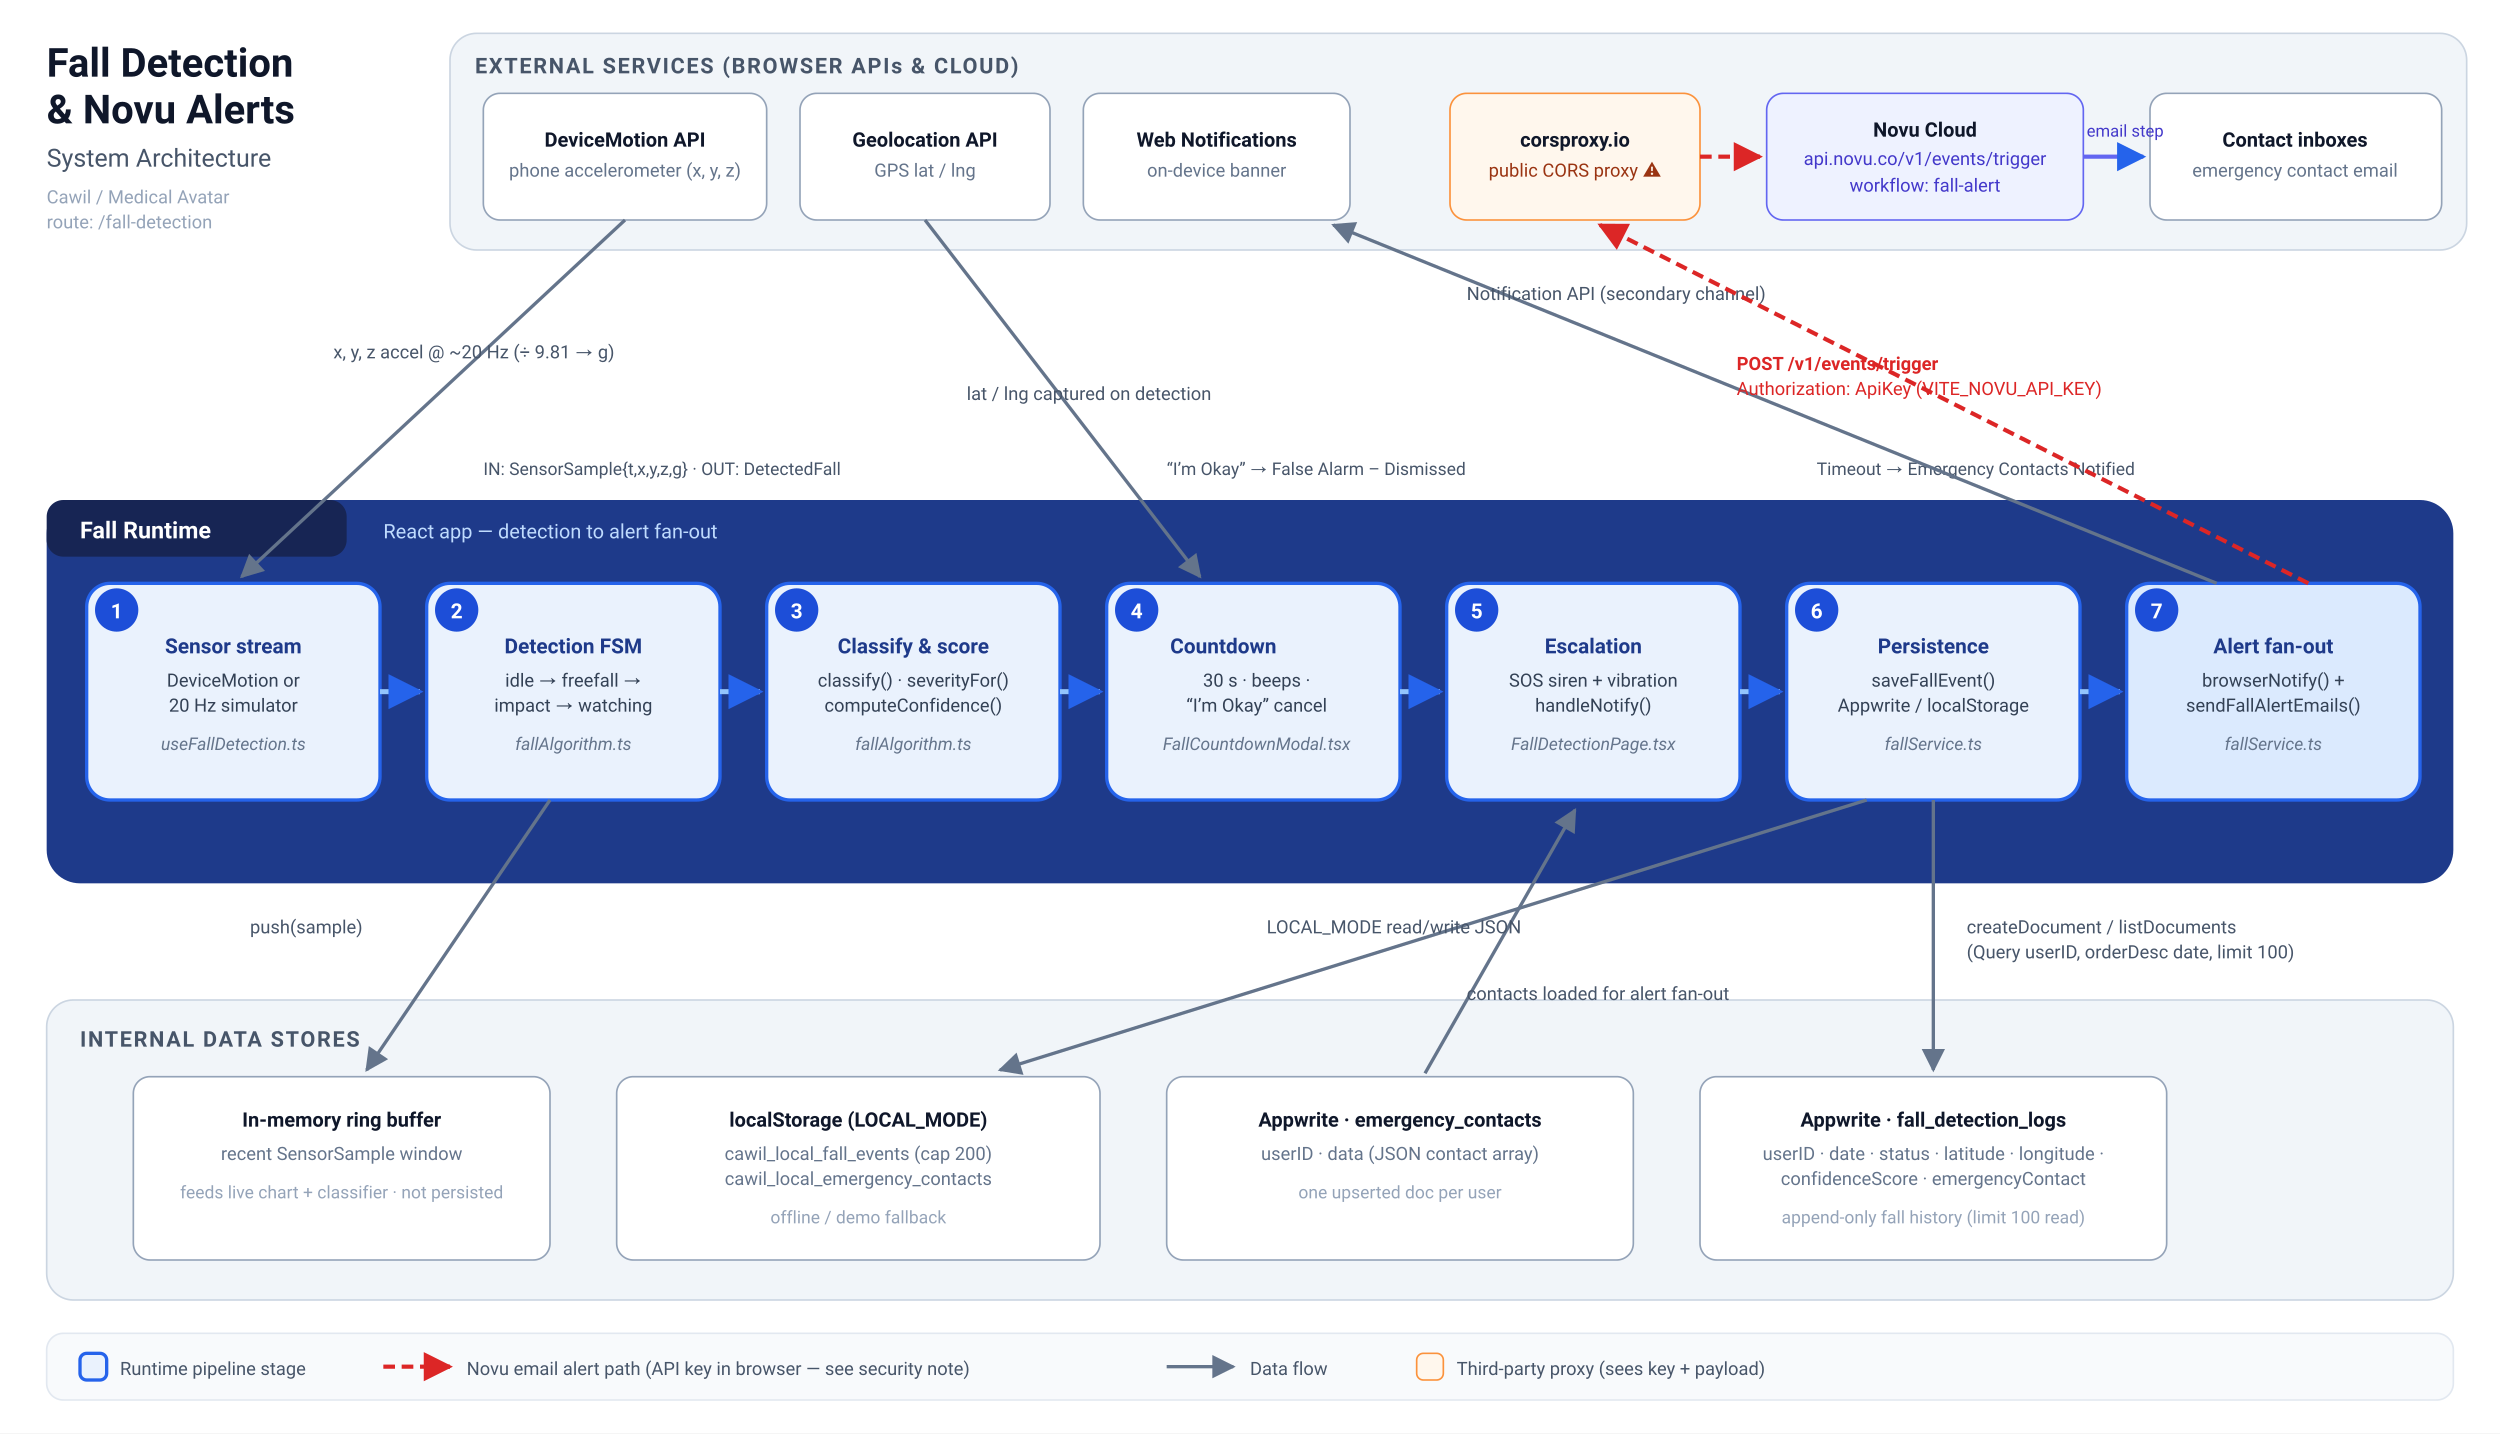
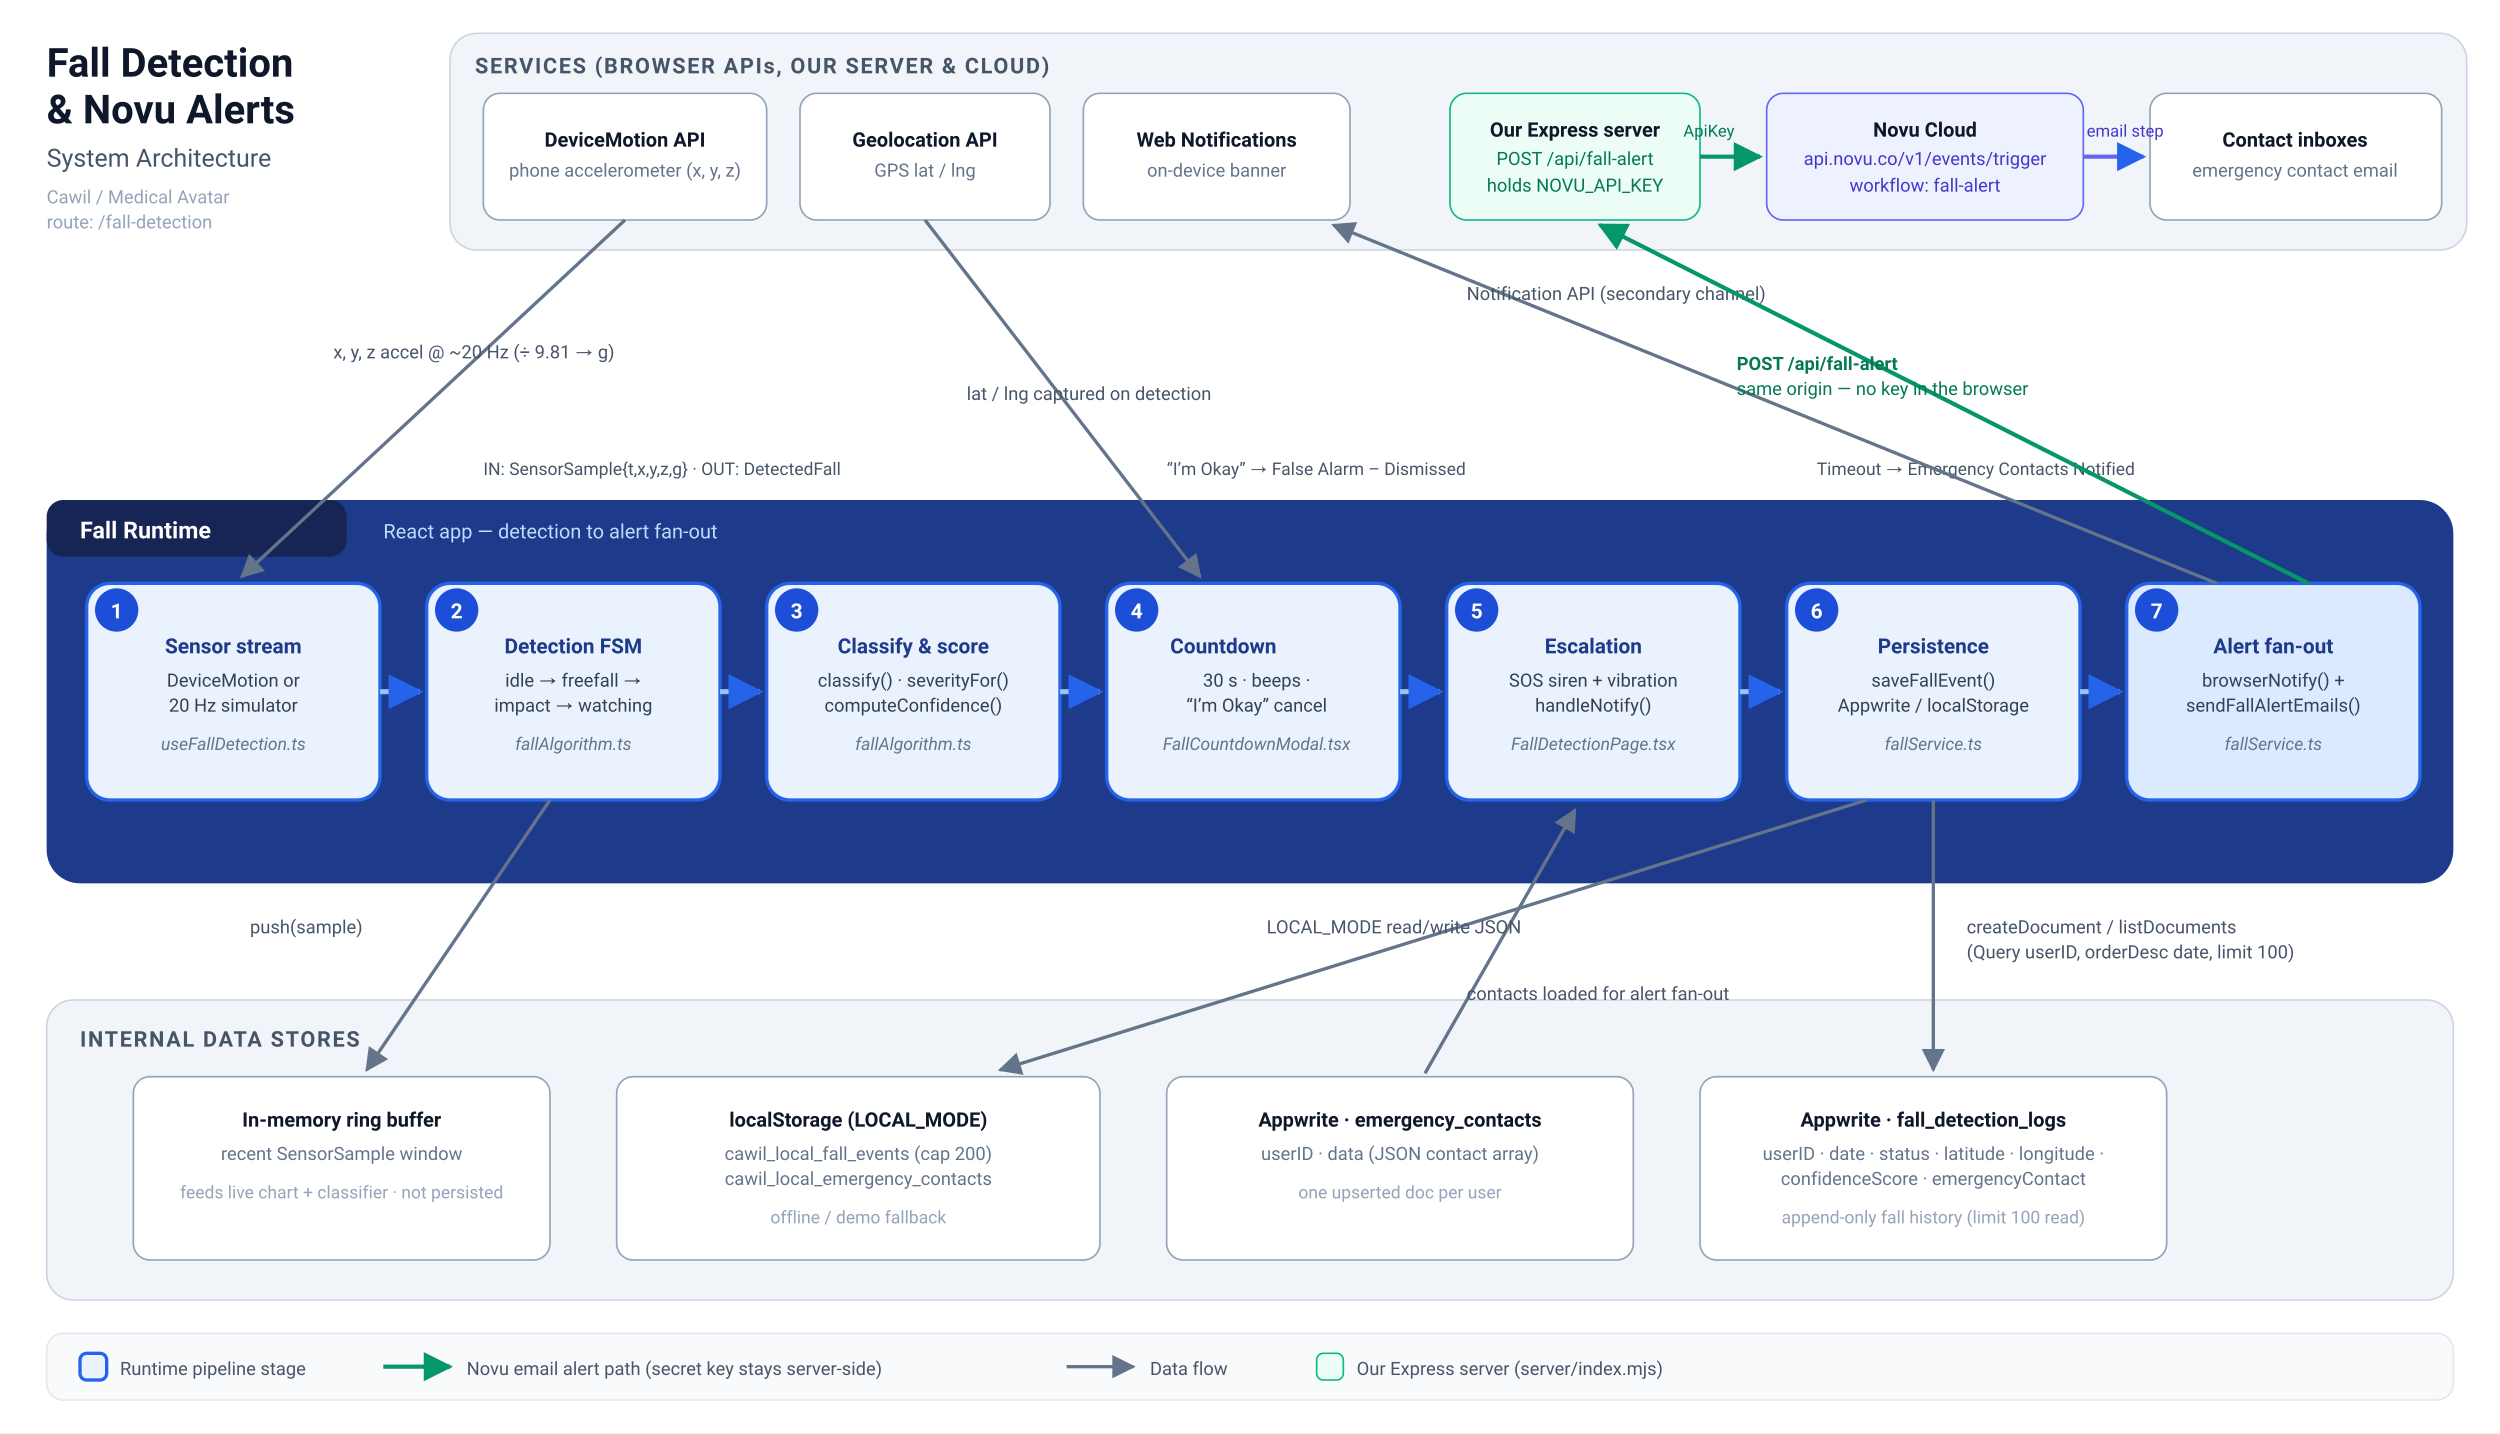
<svg xmlns="http://www.w3.org/2000/svg" viewBox="0 0 1500 860" font-family="'Segoe UI', -apple-system, Roboto, Helvetica, Arial, sans-serif">
  <defs>
    <marker id="arrow" viewBox="0 0 10 10" refX="9" refY="5" markerWidth="7" markerHeight="7" orient="auto-start-reverse">
      <path d="M 0 0 L 10 5 L 0 10 z" fill="#2563eb" />
    </marker>
    <marker id="arrowGray" viewBox="0 0 10 10" refX="9" refY="5" markerWidth="7" markerHeight="7" orient="auto-start-reverse">
      <path d="M 0 0 L 10 5 L 0 10 z" fill="#64748b" />
    </marker>
    <marker id="arrowRed" viewBox="0 0 10 10" refX="9" refY="5" markerWidth="7" markerHeight="7" orient="auto-start-reverse">
      <path d="M 0 0 L 10 5 L 0 10 z" fill="#dc2626" />
    </marker>
+     <marker id="arrowGreen" viewBox="0 0 10 10" refX="9" refY="5" markerWidth="7" markerHeight="7" orient="auto-start-reverse">
+       <path d="M 0 0 L 10 5 L 0 10 z" fill="#059669" />
+     </marker>
  </defs>
  <rect x="0" y="0" width="1500" height="860" fill="#ffffff" />
  <text x="28" y="46" font-size="24" font-weight="700" fill="#0f172a">Fall Detection</text>
  <text x="28" y="74" font-size="24" font-weight="700" fill="#0f172a">&amp; Novu Alerts</text>
  <text x="28" y="100" font-size="15" fill="#475569">System Architecture</text>
  <text x="28" y="122" font-size="11" fill="#94a3b8">Cawil / Medical Avatar</text>
  <text x="28" y="137" font-size="11" fill="#94a3b8">route: /fall-detection</text>
  <rect x="270" y="20" width="1210" height="130" rx="16" fill="#f1f5f9" stroke="#cbd5e1" />
-   <text x="285" y="44" font-size="13" font-weight="700" fill="#475569" letter-spacing="1">EXTERNAL SERVICES (BROWSER APIs &amp; CLOUD)</text>
+   <text x="285" y="44" font-size="13" font-weight="700" fill="#475569" letter-spacing="1">SERVICES (BROWSER APIs, OUR SERVER &amp; CLOUD)</text>
  <g font-size="12" fill="#0f172a" text-anchor="middle">
    <rect x="290" y="56" width="170" height="76" rx="10" fill="#ffffff" stroke="#94a3b8" />
    <text x="375" y="88" font-weight="700">DeviceMotion API</text>
    <text x="375" y="106" fill="#64748b" font-size="11">phone accelerometer (x, y, z)</text>
    <rect x="480" y="56" width="150" height="76" rx="10" fill="#ffffff" stroke="#94a3b8" />
    <text x="555" y="88" font-weight="700">Geolocation API</text>
    <text x="555" y="106" fill="#64748b" font-size="11">GPS lat / lng</text>
    <rect x="650" y="56" width="160" height="76" rx="10" fill="#ffffff" stroke="#94a3b8" />
    <text x="730" y="88" font-weight="700">Web Notifications</text>
    <text x="730" y="106" fill="#64748b" font-size="11">on-device banner</text>
-     <rect x="870" y="56" width="150" height="76" rx="10" fill="#fff7ed" stroke="#fb923c" />
-     <text x="945" y="88" font-weight="700">corsproxy.io</text>
-     <text x="945" y="106" fill="#9a3412" font-size="11">public CORS proxy ⚠</text>
+     <rect x="870" y="56" width="150" height="76" rx="10" fill="#ecfdf5" stroke="#10b981" />
+     <text x="945" y="82" font-weight="700">Our Express server</text>
+     <text x="945" y="99" fill="#047857" font-size="11">POST /api/fall-alert</text>
+     <text x="945" y="115" fill="#047857" font-size="11">holds NOVU_API_KEY</text>
    <rect x="1060" y="56" width="190" height="76" rx="10" fill="#eef2ff" stroke="#6366f1" />
    <text x="1155" y="82" font-weight="700">Novu Cloud</text>
    <text x="1155" y="99" fill="#4338ca" font-size="11">api.novu.co/v1/events/trigger</text>
    <text x="1155" y="115" fill="#4338ca" font-size="11">workflow: fall-alert</text>
    <rect x="1290" y="56" width="175" height="76" rx="10" fill="#ffffff" stroke="#94a3b8" />
    <text x="1377" y="88" font-weight="700">Contact inboxes</text>
    <text x="1377" y="106" fill="#64748b" font-size="11">emergency contact email</text>
  </g>
  <rect x="28" y="300" width="1444" height="230" rx="20" fill="#1e3a8a" />
  <rect x="28" y="300" width="180" height="34" rx="10" fill="#172554" />
  <text x="48" y="323" font-size="14" font-weight="700" fill="#ffffff">Fall Runtime</text>
  <text x="230" y="323" font-size="12" fill="#bfdbfe">React app — detection to alert fan-out</text>
  <g font-size="12.5" text-anchor="middle">
    <rect x="52" y="350" width="176" height="130" rx="14" fill="#eaf2fd" stroke="#2563eb" stroke-width="2" />
    <circle cx="70" cy="366" r="13" fill="#1d4ed8" />
    <text x="70" y="371" fill="#ffffff" font-weight="700">1</text>
    <text x="140" y="392" font-weight="700" fill="#1e3a8a">Sensor stream</text>
    <text x="140" y="412" fill="#334155" font-size="11">DeviceMotion or</text>
    <text x="140" y="427" fill="#334155" font-size="11">20 Hz simulator</text>
    <text x="140" y="450" fill="#64748b" font-size="10.5" font-style="italic">useFallDetection.ts</text>
    <rect x="256" y="350" width="176" height="130" rx="14" fill="#eaf2fd" stroke="#2563eb" stroke-width="2" />
    <circle cx="274" cy="366" r="13" fill="#1d4ed8" />
    <text x="274" y="371" fill="#ffffff" font-weight="700">2</text>
    <text x="344" y="392" font-weight="700" fill="#1e3a8a">Detection FSM</text>
    <text x="344" y="412" fill="#334155" font-size="11">idle → freefall →</text>
    <text x="344" y="427" fill="#334155" font-size="11">impact → watching</text>
    <text x="344" y="450" fill="#64748b" font-size="10.5" font-style="italic">fallAlgorithm.ts</text>
    <rect x="460" y="350" width="176" height="130" rx="14" fill="#eaf2fd" stroke="#2563eb" stroke-width="2" />
    <circle cx="478" cy="366" r="13" fill="#1d4ed8" />
    <text x="478" y="371" fill="#ffffff" font-weight="700">3</text>
    <text x="548" y="392" font-weight="700" fill="#1e3a8a">Classify &amp; score</text>
    <text x="548" y="412" fill="#334155" font-size="11">classify() · severityFor()</text>
    <text x="548" y="427" fill="#334155" font-size="11">computeConfidence()</text>
    <text x="548" y="450" fill="#64748b" font-size="10.5" font-style="italic">fallAlgorithm.ts</text>
    <rect x="664" y="350" width="176" height="130" rx="14" fill="#eaf2fd" stroke="#2563eb" stroke-width="2" />
    <circle cx="682" cy="366" r="13" fill="#1d4ed8" />
    <text x="682" y="371" fill="#ffffff" font-weight="700">4</text>
    <text x="734" y="392" font-weight="700" fill="#1e3a8a">Countdown</text>
    <text x="754" y="412" fill="#334155" font-size="11">30 s · beeps ·</text>
    <text x="754" y="427" fill="#334155" font-size="11">“I’m Okay” cancel</text>
    <text x="754" y="450" fill="#64748b" font-size="10.5" font-style="italic">FallCountdownModal.tsx</text>
    <rect x="868" y="350" width="176" height="130" rx="14" fill="#eaf2fd" stroke="#2563eb" stroke-width="2" />
    <circle cx="886" cy="366" r="13" fill="#1d4ed8" />
    <text x="886" y="371" fill="#ffffff" font-weight="700">5</text>
    <text x="956" y="392" font-weight="700" fill="#1e3a8a">Escalation</text>
    <text x="956" y="412" fill="#334155" font-size="11">SOS siren + vibration</text>
    <text x="956" y="427" fill="#334155" font-size="11">handleNotify()</text>
    <text x="956" y="450" fill="#64748b" font-size="10.5" font-style="italic">FallDetectionPage.tsx</text>
    <rect x="1072" y="350" width="176" height="130" rx="14" fill="#eaf2fd" stroke="#2563eb" stroke-width="2" />
    <circle cx="1090" cy="366" r="13" fill="#1d4ed8" />
    <text x="1090" y="371" fill="#ffffff" font-weight="700">6</text>
    <text x="1160" y="392" font-weight="700" fill="#1e3a8a">Persistence</text>
    <text x="1160" y="412" fill="#334155" font-size="11">saveFallEvent()</text>
    <text x="1160" y="427" fill="#334155" font-size="11">Appwrite / localStorage</text>
    <text x="1160" y="450" fill="#64748b" font-size="10.5" font-style="italic">fallService.ts</text>
    <rect x="1276" y="350" width="176" height="130" rx="14" fill="#dbeafe" stroke="#2563eb" stroke-width="2" />
    <circle cx="1294" cy="366" r="13" fill="#1d4ed8" />
    <text x="1294" y="371" fill="#ffffff" font-weight="700">7</text>
    <text x="1364" y="392" font-weight="700" fill="#1e3a8a">Alert fan-out</text>
    <text x="1364" y="412" fill="#334155" font-size="11">browserNotify() +</text>
    <text x="1364" y="427" fill="#334155" font-size="11">sendFallAlertEmails()</text>
    <text x="1364" y="450" fill="#64748b" font-size="10.5" font-style="italic">fallService.ts</text>
  </g>
  <g stroke="#93c5fd" stroke-width="3" marker-end="url(#arrow)">
    <line x1="228" y1="415" x2="252" y2="415" />
    <line x1="432" y1="415" x2="456" y2="415" />
    <line x1="636" y1="415" x2="660" y2="415" />
    <line x1="840" y1="415" x2="864" y2="415" />
    <line x1="1044" y1="415" x2="1068" y2="415" />
    <line x1="1248" y1="415" x2="1272" y2="415" />
  </g>
  <g font-size="10.5" fill="#475569">
    <text x="290" y="285">IN: SensorSample{t,x,y,z,g} · OUT: DetectedFall</text>
    <text x="700" y="285">“I’m Okay” → False Alarm – Dismissed</text>
    <text x="1090" y="285">Timeout → Emergency Contacts Notified</text>
  </g>
  <line x1="375" y1="132" x2="145" y2="346" stroke="#64748b" stroke-width="2" marker-end="url(#arrowGray)" />
  <text x="200" y="215" font-size="11" fill="#475569">x, y, z accel @ ~20 Hz (÷ 9.81 → g)</text>
  <line x1="555" y1="132" x2="720" y2="346" stroke="#64748b" stroke-width="2" marker-end="url(#arrowGray)" />
  <text x="580" y="240" font-size="11" fill="#475569">lat / lng captured on detection</text>
  <line x1="1330" y1="350" x2="800" y2="135" stroke="#64748b" stroke-width="2" marker-end="url(#arrowGray)" />
  <text x="880" y="180" font-size="11" fill="#475569">Notification API (secondary channel)</text>
-   <line x1="1385" y1="350" x2="960" y2="135" stroke="#dc2626" stroke-width="2.5" stroke-dasharray="7 4" marker-end="url(#arrowRed)" />
-   <text x="1042" y="222" font-size="11" font-weight="700" fill="#dc2626">POST /v1/events/trigger</text>
-   <text x="1042" y="237" font-size="11" fill="#dc2626">Authorization: ApiKey (VITE_NOVU_API_KEY)</text>
-   <line x1="1020" y1="94" x2="1056" y2="94" stroke="#dc2626" stroke-width="2.5" stroke-dasharray="7 4" marker-end="url(#arrowRed)" />
+   <line x1="1385" y1="350" x2="960" y2="135" stroke="#059669" stroke-width="2.5" marker-end="url(#arrowGreen)" />
+   <text x="1042" y="222" font-size="11" font-weight="700" fill="#047857">POST /api/fall-alert</text>
+   <text x="1042" y="237" font-size="11" fill="#047857">same origin — no key in the browser</text>
+   <line x1="1020" y1="94" x2="1056" y2="94" stroke="#059669" stroke-width="2.5" marker-end="url(#arrowGreen)" />
+   <text x="1010" y="82" font-size="10" fill="#047857">ApiKey</text>
  <line x1="1250" y1="94" x2="1286" y2="94" stroke="#6366f1" stroke-width="2.5" marker-end="url(#arrow)" />
  <text x="1252" y="82" font-size="10" fill="#4338ca">email step</text>
  <rect x="28" y="600" width="1444" height="180" rx="16" fill="#f1f5f9" stroke="#cbd5e1" />
  <text x="48" y="628" font-size="13" font-weight="700" fill="#475569" letter-spacing="1">INTERNAL DATA STORES</text>
  <g font-size="12" fill="#0f172a" text-anchor="middle">
    <rect x="80" y="646" width="250" height="110" rx="10" fill="#ffffff" stroke="#94a3b8" />
    <text x="205" y="676" font-weight="700">In-memory ring buffer</text>
    <text x="205" y="696" fill="#64748b" font-size="11">recent SensorSample window</text>
    <text x="205" y="719" fill="#94a3b8" font-size="10.5">feeds live chart + classifier · not persisted</text>
    <rect x="370" y="646" width="290" height="110" rx="10" fill="#ffffff" stroke="#94a3b8" />
    <text x="515" y="676" font-weight="700">localStorage (LOCAL_MODE)</text>
    <text x="515" y="696" fill="#64748b" font-size="11">cawil_local_fall_events (cap 200)</text>
    <text x="515" y="711" fill="#64748b" font-size="11">cawil_local_emergency_contacts</text>
    <text x="515" y="734" fill="#94a3b8" font-size="10.5">offline / demo fallback</text>
    <rect x="700" y="646" width="280" height="110" rx="10" fill="#ffffff" stroke="#94a3b8" />
    <text x="840" y="676" font-weight="700">Appwrite · emergency_contacts</text>
    <text x="840" y="696" fill="#64748b" font-size="11">userID · data (JSON contact array)</text>
    <text x="840" y="719" fill="#94a3b8" font-size="10.5">one upserted doc per user</text>
    <rect x="1020" y="646" width="280" height="110" rx="10" fill="#ffffff" stroke="#94a3b8" />
    <text x="1160" y="676" font-weight="700">Appwrite · fall_detection_logs</text>
    <text x="1160" y="696" fill="#64748b" font-size="11">userID · date · status · latitude · longitude ·</text>
    <text x="1160" y="711" fill="#64748b" font-size="11">confidenceScore · emergencyContact</text>
    <text x="1160" y="734" fill="#94a3b8" font-size="10.5">append-only fall history (limit 100 read)</text>
  </g>
  <g stroke="#64748b" stroke-width="2" marker-end="url(#arrowGray)">
    <line x1="330" y1="480" x2="220" y2="642" />
    <line x1="1120" y1="480" x2="600" y2="642" />
    <line x1="1160" y1="480" x2="1160" y2="642" />
    <line x1="855" y1="644" x2="945" y2="486" />
  </g>
  <text x="150" y="560" font-size="11" fill="#475569">push(sample)</text>
  <text x="1180" y="560" font-size="11" fill="#475569">createDocument / listDocuments</text>
  <text x="1180" y="575" font-size="11" fill="#475569">(Query userID, orderDesc date, limit 100)</text>
  <text x="760" y="560" font-size="11" fill="#475569">LOCAL_MODE read/write JSON</text>
  <text x="880" y="600" font-size="11" fill="#475569">contacts loaded for alert fan-out</text>
  <g font-size="11" fill="#475569">
    <rect x="28" y="800" width="1444" height="40" rx="10" fill="#f8fafc" stroke="#e2e8f0" />
    <rect x="48" y="812" width="16" height="16" rx="4" fill="#eaf2fd" stroke="#2563eb" stroke-width="2" />
    <text x="72" y="825">Runtime pipeline stage</text>
-     <line x1="230" y1="820" x2="270" y2="820" stroke="#dc2626" stroke-width="2.5" stroke-dasharray="7 4" marker-end="url(#arrowRed)" />
-     <text x="280" y="825">Novu email alert path (API key in browser — see security note)</text>
-     <line x1="700" y1="820" x2="740" y2="820" stroke="#64748b" stroke-width="2" marker-end="url(#arrowGray)" />
-     <text x="750" y="825">Data flow</text>
-     <rect x="850" y="812" width="16" height="16" rx="4" fill="#fff7ed" stroke="#fb923c" />
-     <text x="874" y="825">Third-party proxy (sees key + payload)</text>
+     <line x1="230" y1="820" x2="270" y2="820" stroke="#059669" stroke-width="2.5" marker-end="url(#arrowGreen)" />
+     <text x="280" y="825">Novu email alert path (secret key stays server-side)</text>
+     <line x1="640" y1="820" x2="680" y2="820" stroke="#64748b" stroke-width="2" marker-end="url(#arrowGray)" />
+     <text x="690" y="825">Data flow</text>
+     <rect x="790" y="812" width="16" height="16" rx="4" fill="#ecfdf5" stroke="#10b981" />
+     <text x="814" y="825">Our Express server (server/index.mjs)</text>
  </g>
</svg>
